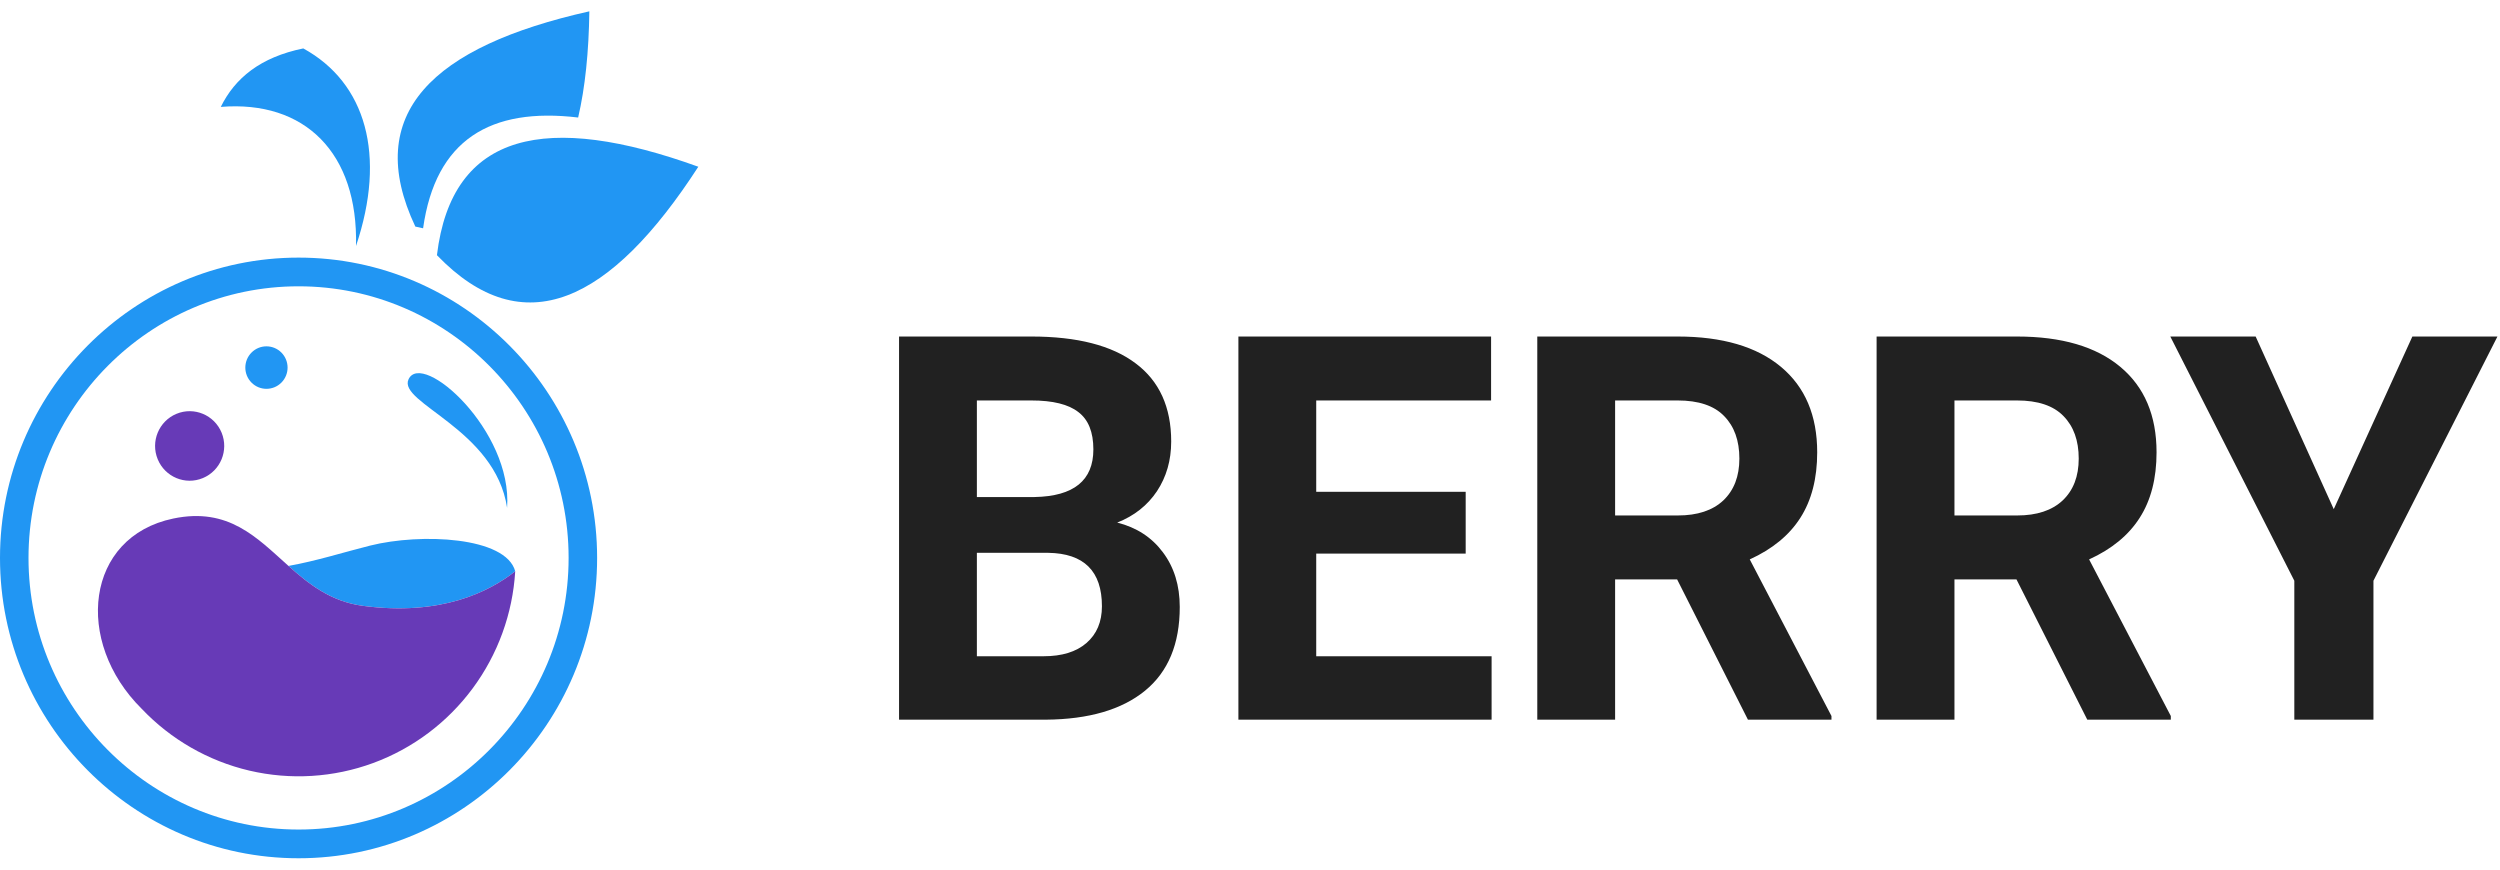
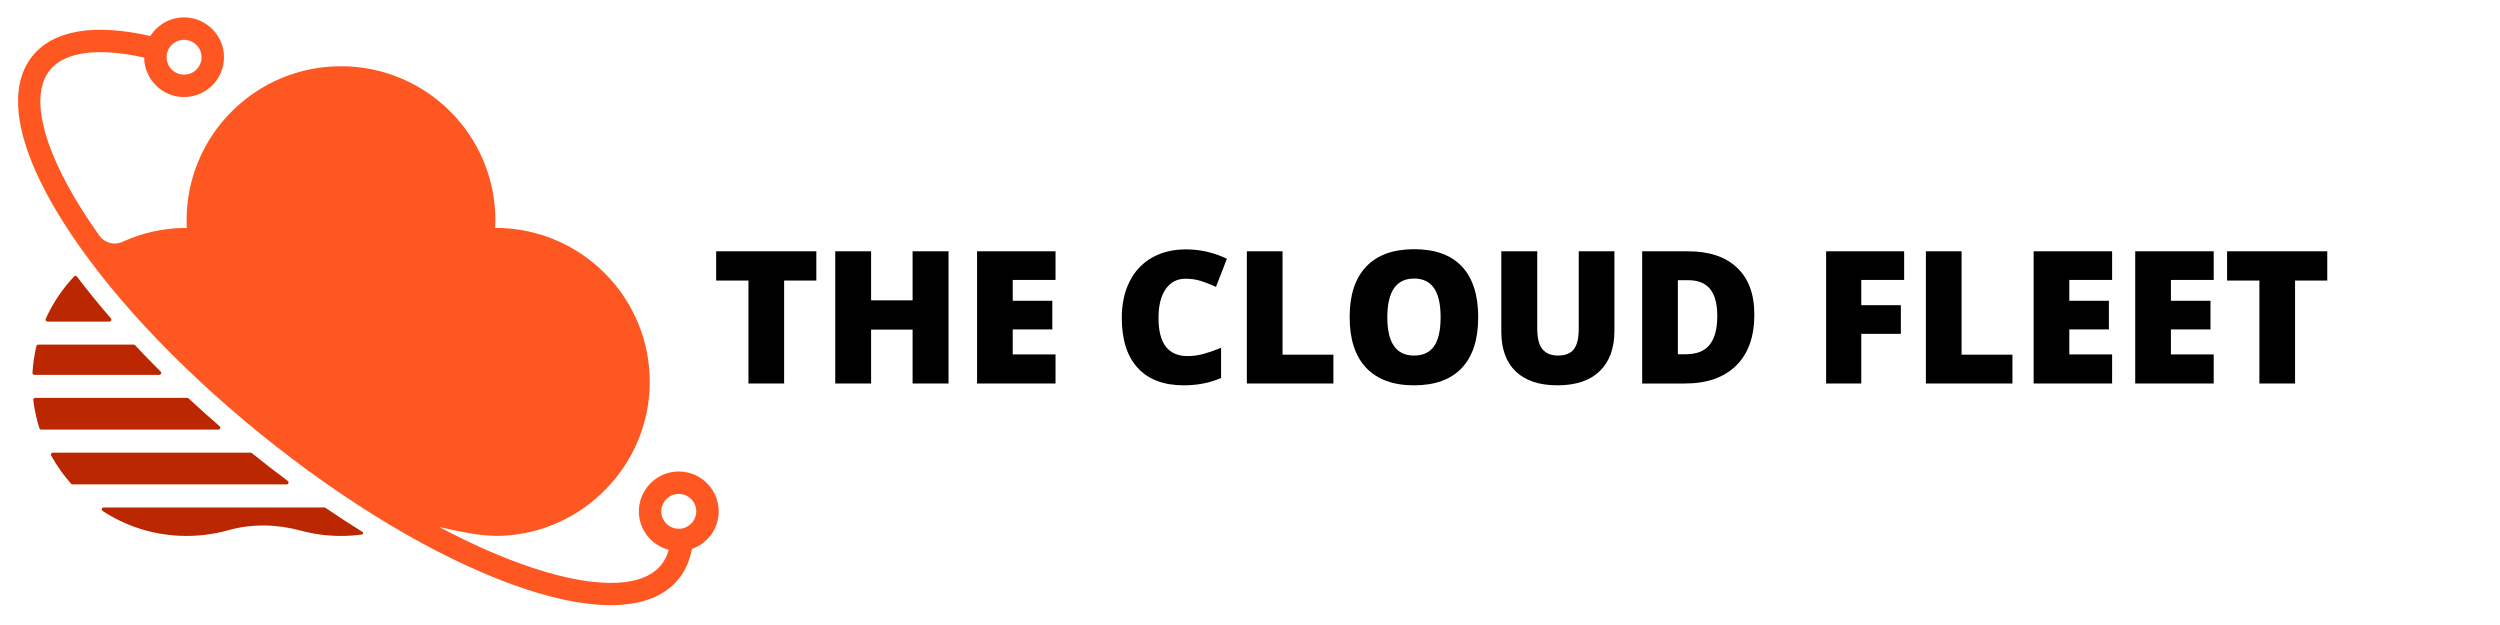
- <svg xmlns="http://www.w3.org/2000/svg" width="92" height="32" viewBox="0 0 92 32" fill="none">
-   <path d="M33.085 26.484V12.384H37.954C39.641 12.384 40.92 12.713 41.792 13.372C42.664 14.024 43.1 14.982 43.1 16.248C43.1 16.939 42.925 17.549 42.575 18.078C42.225 18.601 41.738 18.985 41.114 19.231C41.827 19.411 42.387 19.776 42.795 20.325C43.208 20.874 43.415 21.545 43.415 22.339C43.415 23.695 42.989 24.721 42.136 25.419C41.283 26.116 40.067 26.471 38.489 26.484H33.085ZM35.949 20.344V24.15H38.403C39.078 24.15 39.603 23.989 39.978 23.666C40.36 23.337 40.551 22.885 40.551 22.31C40.551 21.019 39.892 20.364 38.575 20.344H35.949ZM35.949 18.291H38.069C39.514 18.265 40.236 17.681 40.236 16.538C40.236 15.899 40.051 15.441 39.682 15.163C39.319 14.879 38.743 14.737 37.954 14.737H35.949V18.291ZM53.937 20.373H48.437V24.15H54.891V26.484H45.573V12.384H54.872V14.737H48.437V18.098H53.937V20.373ZM61.718 21.322H59.436V26.484H56.572V12.384H61.736C63.379 12.384 64.645 12.755 65.537 13.498C66.428 14.24 66.873 15.289 66.873 16.645C66.873 17.607 66.666 18.411 66.253 19.056C65.846 19.695 65.225 20.206 64.391 20.586L67.398 26.349V26.484H64.324L61.718 21.322ZM59.436 18.969H61.746C62.466 18.969 63.023 18.785 63.417 18.417C63.811 18.043 64.009 17.529 64.009 16.877C64.009 16.212 63.821 15.689 63.446 15.309C63.077 14.928 62.507 14.737 61.736 14.737H59.436V18.969ZM74.206 21.322H71.924V26.484H69.059V12.384H74.225C75.867 12.384 77.134 12.755 78.025 13.498C78.916 14.24 79.361 15.289 79.361 16.645C79.361 17.607 79.154 18.411 78.74 19.056C78.333 19.695 77.713 20.206 76.879 20.586L79.886 26.349V26.484H76.812L74.206 21.322ZM71.924 18.969H74.234C74.953 18.969 75.51 18.785 75.905 18.417C76.3 18.043 76.497 17.529 76.497 16.877C76.497 16.212 76.309 15.689 75.934 15.309C75.564 14.928 74.995 14.737 74.225 14.737H71.924V18.969ZM85.882 18.737L88.775 12.384H91.906L87.343 21.371V26.484H84.431V21.371L79.867 12.384H83.008L85.882 18.737Z" fill="#212121" />
-   <path d="M10.987 31.584C4.928 31.584 0 26.626 0 20.532C0 14.438 4.929 9.48 10.987 9.48C17.045 9.48 21.974 14.438 21.974 20.532C21.974 26.626 17.046 31.584 10.987 31.584ZM10.987 10.536C5.508 10.536 1.049 15.02 1.049 20.532C1.049 26.044 5.508 30.527 10.987 30.527C16.466 30.527 20.925 26.043 20.925 20.531C20.925 15.019 16.467 10.536 10.987 10.536Z" fill="#2196F3" />
-   <path d="M18.96 21.023C18.618 19.748 15.485 19.611 13.62 20.078C12.644 20.323 11.646 20.643 10.616 20.826C11.37 21.499 12.179 22.135 13.34 22.293C16.221 22.684 18.011 21.775 18.96 21.023Z" fill="#2196F3" />
-   <path d="M13.34 22.293C12.176 22.135 11.37 21.499 10.616 20.826C9.45 19.786 8.413 18.658 6.377 19.082C3.141 19.757 2.715 23.608 5.214 26.083C6.287 27.213 7.665 28.004 9.178 28.359C10.691 28.713 12.274 28.616 13.733 28.079C15.192 27.542 16.464 26.588 17.392 25.335C18.321 24.082 18.866 22.584 18.96 21.023C18.011 21.775 16.221 22.684 13.34 22.293Z" fill="#673AB7" />
-   <path d="M15.034 13.959C14.63 14.829 18.23 15.796 18.661 18.688C18.869 15.841 15.534 12.882 15.034 13.959Z" fill="#2196F3" />
-   <path d="M7.466 17.593C8.115 17.323 8.423 16.575 8.155 15.922C7.886 15.269 7.142 14.959 6.493 15.229C5.844 15.5 5.535 16.248 5.804 16.901C6.073 17.554 6.817 17.864 7.466 17.593Z" fill="#673AB7" />
-   <path d="M10.355 14.08C10.659 13.775 10.659 13.28 10.355 12.974C10.051 12.669 9.559 12.669 9.256 12.974C8.952 13.28 8.952 13.775 9.256 14.08C9.559 14.385 10.051 14.385 10.355 14.08Z" fill="#2196F3" />
-   <path d="M13.101 9.052C14.225 5.715 13.47 3.049 11.161 1.782C9.584 2.105 8.647 2.873 8.125 3.934C11.22 3.682 13.184 5.63 13.101 9.052Z" fill="#2196F3" />
-   <path d="M25.698 6.136C20.139 4.129 16.63 4.818 16.079 9.391C19.265 12.697 22.474 11.115 25.698 6.136Z" fill="#2196F3" />
-   <path d="M21.276 4.325C21.534 3.217 21.668 1.908 21.688 0.417C15.923 1.709 13.322 4.177 15.284 8.338C15.382 8.362 15.475 8.381 15.57 8.401C16.028 5.144 18.046 3.938 21.276 4.325Z" fill="#2196F3" />
+ <svg xmlns="http://www.w3.org/2000/svg" width="600" zoomAndPan="magnify" viewBox="0 0 450 112.5" height="150" preserveAspectRatio="xMidYMid meet" version="1.0">
+   <defs>
+     <g />
+     <clipPath id="9337e52e01">
+       <path d="M 3 3 L 129.426 3 L 129.426 108.934 L 3 108.934 Z M 3 3 " clip-rule="nonzero" />
+     </clipPath>
+   </defs>
+   <path fill="#ba2700" d="M 6.555 62.293 C 6.18 63.852 5.941 65.457 5.844 67.105 C 5.832 67.305 5.996 67.473 6.195 67.473 L 28.676 67.473 C 28.984 67.473 29.137 67.102 28.918 66.883 C 27.332 65.309 25.797 63.723 24.316 62.137 C 24.25 62.066 24.16 62.027 24.062 62.027 L 6.895 62.027 C 6.734 62.027 6.59 62.137 6.555 62.293 Z M 5.992 72.004 C 6.195 73.75 6.574 75.453 7.094 77.09 C 7.141 77.234 7.277 77.332 7.426 77.332 L 39.312 77.332 C 39.633 77.332 39.781 76.938 39.535 76.727 C 37.625 75.074 35.758 73.398 33.941 71.711 C 33.879 71.652 33.793 71.617 33.707 71.617 L 6.336 71.617 C 6.129 71.617 5.965 71.801 5.992 72.004 Z M 9.203 81.988 C 10.211 83.816 11.418 85.523 12.797 87.078 C 12.863 87.152 12.957 87.195 13.059 87.195 L 51.594 87.195 C 51.926 87.195 52.066 86.773 51.801 86.574 C 49.633 84.961 47.469 83.289 45.324 81.555 C 45.262 81.504 45.184 81.477 45.105 81.477 L 9.508 81.477 C 9.246 81.477 9.078 81.758 9.203 81.988 Z M 18.473 91.977 C 22.484 94.594 27.207 96.203 32.277 96.438 C 35.348 96.578 38.312 96.219 41.102 95.438 C 45.344 94.25 49.812 94.34 54.066 95.492 C 56.395 96.129 58.848 96.469 61.375 96.469 C 62.652 96.469 63.914 96.379 65.145 96.215 C 65.379 96.184 65.445 95.867 65.242 95.742 C 63.031 94.371 60.805 92.922 58.574 91.402 C 58.516 91.363 58.449 91.34 58.379 91.34 L 18.664 91.34 C 18.32 91.34 18.188 91.789 18.473 91.977 Z M 13.859 49.797 C 15.742 52.281 17.781 54.793 19.965 57.312 C 20.16 57.535 20.004 57.883 19.707 57.883 L 8.543 57.883 C 8.293 57.883 8.121 57.625 8.223 57.398 C 9.496 54.574 11.23 51.996 13.332 49.766 C 13.477 49.609 13.73 49.625 13.859 49.797 " fill-opacity="1" fill-rule="nonzero" />
+   <g clip-path="url(#9337e52e01)">
+     <path fill="#ff5722" d="M 121.566 95.125 C 120.328 94.887 119.332 93.891 119.094 92.656 C 118.672 90.449 120.586 88.539 122.797 88.965 C 124.035 89.199 125.031 90.191 125.27 91.426 C 125.691 93.637 123.777 95.543 121.566 95.125 Z M 33.75 7.219 C 34.984 7.457 35.984 8.449 36.219 9.684 C 36.641 11.891 34.73 13.801 32.516 13.379 C 31.277 13.145 30.281 12.148 30.047 10.914 C 29.621 8.707 31.535 6.797 33.75 7.219 Z M 46.918 78.133 C 62.199 90.512 78.254 100.117 92.129 105.18 C 98.988 107.68 104.984 108.93 109.91 108.93 C 115.426 108.93 119.594 107.363 122.133 104.246 C 123.363 102.734 124.16 100.906 124.531 98.812 C 127.34 97.84 129.367 95.176 129.367 92.043 C 129.367 87.816 125.688 84.434 121.355 84.918 C 117.93 85.301 115.223 88.156 115.008 91.59 C 114.789 95.113 117.141 98.129 120.367 98.973 C 120.078 100.023 119.621 100.938 118.996 101.703 C 115.414 106.105 106.125 105.992 93.516 101.391 C 88.926 99.715 84.082 97.523 79.098 94.879 C 79.957 95.016 80.773 95.262 81.656 95.438 C 84.496 95.996 87.406 96.578 90.473 96.438 C 105.066 95.77 116.754 83.703 116.953 69.129 C 117.164 53.641 104.645 41.02 89.168 41.02 L 89.133 41.02 C 89.156 40.566 89.168 40.109 89.168 39.648 C 89.168 24.34 76.727 11.922 61.375 11.922 C 46.027 11.922 33.586 24.34 33.586 39.648 C 33.586 40.109 33.602 40.566 33.625 41.02 L 33.586 41.02 C 29.449 41.02 25.523 41.926 21.996 43.547 C 20.539 44.215 18.809 43.711 17.879 42.406 C 16.68 40.727 15.562 39.059 14.539 37.414 C 7.434 26.043 5.414 17 9 12.598 C 11.688 9.297 17.672 8.52 25.949 10.363 C 25.984 14.285 29.191 17.469 33.133 17.469 C 37.367 17.469 40.758 13.797 40.273 9.473 C 39.898 6.137 37.156 3.469 33.809 3.16 C 30.977 2.902 28.445 4.297 27.059 6.48 C 16.953 4.188 9.645 5.41 5.863 10.055 C 1.055 15.965 2.918 26.438 11.109 39.547 C 18.922 52.055 31.641 65.758 46.918 78.133 " fill-opacity="1" fill-rule="nonzero" />
+   </g>
+   <g fill="#000000" fill-opacity="1">
+     <g transform="translate(128.0814, 69.03)">
+       <g>
+         <path d="M 13.062 0 L 6.641 0 L 6.641 -18.531 L 0.828 -18.531 L 0.828 -23.797 L 18.859 -23.797 L 18.859 -18.531 L 13.062 -18.531 Z M 13.062 0 " />
+       </g>
+     </g>
+   </g>
+   <g fill="#000000" fill-opacity="1">
+     <g transform="translate(147.7668, 69.03)">
+       <g>
+         <path d="M 22.969 0 L 16.5 0 L 16.5 -9.703 L 9.031 -9.703 L 9.031 0 L 2.578 0 L 2.578 -23.797 L 9.031 -23.797 L 9.031 -14.969 L 16.5 -14.969 L 16.5 -23.797 L 22.969 -23.797 Z M 22.969 0 " />
+       </g>
+     </g>
+   </g>
+   <g fill="#000000" fill-opacity="1">
+     <g transform="translate(173.2926, 69.03)">
+       <g>
+         <path d="M 16.703 0 L 2.578 0 L 2.578 -23.797 L 16.703 -23.797 L 16.703 -18.641 L 9 -18.641 L 9 -14.891 L 16.125 -14.891 L 16.125 -9.734 L 9 -9.734 L 9 -5.234 L 16.703 -5.234 Z M 16.703 0 " />
+       </g>
+     </g>
+   </g>
+   <g fill="#000000" fill-opacity="1">
+     <g transform="translate(191.5789, 69.03)">
+       <g />
+     </g>
+   </g>
+   <g fill="#000000" fill-opacity="1">
+     <g transform="translate(200.2339, 69.03)">
+       <g>
+         <path d="M 13.172 -18.859 C 11.641 -18.859 10.441 -18.234 9.578 -16.984 C 8.723 -15.734 8.297 -14.004 8.297 -11.797 C 8.297 -7.223 10.035 -4.938 13.516 -4.938 C 14.578 -4.938 15.598 -5.082 16.578 -5.375 C 17.566 -5.664 18.562 -6.016 19.562 -6.422 L 19.562 -1 C 17.57 -0.113 15.328 0.328 12.828 0.328 C 9.234 0.328 6.477 -0.711 4.562 -2.797 C 2.645 -4.879 1.688 -7.891 1.688 -11.828 C 1.688 -14.297 2.148 -16.461 3.078 -18.328 C 4.004 -20.191 5.336 -21.625 7.078 -22.625 C 8.828 -23.633 10.879 -24.141 13.234 -24.141 C 15.805 -24.141 18.266 -23.578 20.609 -22.453 L 18.641 -17.391 C 17.754 -17.805 16.867 -18.156 15.984 -18.438 C 15.109 -18.719 14.172 -18.859 13.172 -18.859 Z M 13.172 -18.859 " />
+       </g>
+     </g>
+   </g>
+   <g fill="#000000" fill-opacity="1">
+     <g transform="translate(221.8553, 69.03)">
+       <g>
+         <path d="M 2.578 0 L 2.578 -23.797 L 9 -23.797 L 9 -5.188 L 18.156 -5.188 L 18.156 0 Z M 2.578 0 " />
+       </g>
+     </g>
+   </g>
+   <g fill="#000000" fill-opacity="1">
+     <g transform="translate(241.2478, 69.03)">
+       <g>
+         <path d="M 24.828 -11.922 C 24.828 -7.922 23.844 -4.879 21.875 -2.797 C 19.914 -0.711 17.047 0.328 13.266 0.328 C 9.535 0.328 6.672 -0.719 4.672 -2.812 C 2.68 -4.906 1.688 -7.957 1.688 -11.969 C 1.688 -15.926 2.676 -18.945 4.656 -21.031 C 6.633 -23.125 9.516 -24.172 13.297 -24.172 C 17.078 -24.172 19.941 -23.133 21.891 -21.062 C 23.848 -18.988 24.828 -15.941 24.828 -11.922 Z M 8.469 -11.922 C 8.469 -7.328 10.066 -5.031 13.266 -5.031 C 14.891 -5.031 16.094 -5.586 16.875 -6.703 C 17.664 -7.816 18.062 -9.555 18.062 -11.922 C 18.062 -14.305 17.66 -16.062 16.859 -17.188 C 16.066 -18.32 14.879 -18.891 13.297 -18.891 C 10.078 -18.891 8.469 -16.566 8.469 -11.922 Z M 8.469 -11.922 " />
+       </g>
+     </g>
+   </g>
+   <g fill="#000000" fill-opacity="1">
+     <g transform="translate(267.7986, 69.03)">
+       <g>
+         <path d="M 22.797 -23.797 L 22.797 -9.469 C 22.797 -6.352 21.914 -3.941 20.156 -2.234 C 18.395 -0.523 15.852 0.328 12.531 0.328 C 9.289 0.328 6.797 -0.5 5.047 -2.156 C 3.305 -3.82 2.438 -6.211 2.438 -9.328 L 2.438 -23.797 L 8.906 -23.797 L 8.906 -9.828 C 8.906 -8.148 9.219 -6.93 9.844 -6.172 C 10.477 -5.41 11.406 -5.031 12.625 -5.031 C 13.938 -5.031 14.891 -5.406 15.484 -6.156 C 16.078 -6.914 16.375 -8.148 16.375 -9.859 L 16.375 -23.797 Z M 22.797 -23.797 " />
+       </g>
+     </g>
+   </g>
+   <g fill="#000000" fill-opacity="1">
+     <g transform="translate(293.0154, 69.03)">
+       <g>
+         <path d="M 22.766 -12.406 C 22.766 -8.426 21.672 -5.363 19.484 -3.219 C 17.297 -1.07 14.223 0 10.266 0 L 2.578 0 L 2.578 -23.797 L 10.812 -23.797 C 14.625 -23.797 17.566 -22.816 19.641 -20.859 C 21.723 -18.91 22.766 -16.094 22.766 -12.406 Z M 16.094 -12.172 C 16.094 -14.348 15.66 -15.961 14.797 -17.016 C 13.93 -18.066 12.625 -18.594 10.875 -18.594 L 9 -18.594 L 9 -5.266 L 10.438 -5.266 C 12.383 -5.266 13.812 -5.832 14.719 -6.969 C 15.633 -8.102 16.094 -9.836 16.094 -12.172 Z M 16.094 -12.172 " />
+       </g>
+     </g>
+   </g>
+   <g fill="#000000" fill-opacity="1">
+     <g transform="translate(317.4676, 69.03)">
+       <g />
+     </g>
+   </g>
+   <g fill="#000000" fill-opacity="1">
+     <g transform="translate(326.1226, 69.03)">
+       <g>
+         <path d="M 8.906 0 L 2.578 0 L 2.578 -23.797 L 16.625 -23.797 L 16.625 -18.641 L 8.906 -18.641 L 8.906 -14.094 L 16.031 -14.094 L 16.031 -8.938 L 8.906 -8.938 Z M 8.906 0 " />
+       </g>
+     </g>
+   </g>
+   <g fill="#000000" fill-opacity="1">
+     <g transform="translate(344.0835, 69.03)">
+       <g>
+         <path d="M 2.578 0 L 2.578 -23.797 L 9 -23.797 L 9 -5.188 L 18.156 -5.188 L 18.156 0 Z M 2.578 0 " />
+       </g>
+     </g>
+   </g>
+   <g fill="#000000" fill-opacity="1">
+     <g transform="translate(363.476, 69.03)">
+       <g>
+         <path d="M 16.703 0 L 2.578 0 L 2.578 -23.797 L 16.703 -23.797 L 16.703 -18.641 L 9 -18.641 L 9 -14.891 L 16.125 -14.891 L 16.125 -9.734 L 9 -9.734 L 9 -5.234 L 16.703 -5.234 Z M 16.703 0 " />
+       </g>
+     </g>
+   </g>
+   <g fill="#000000" fill-opacity="1">
+     <g transform="translate(381.7622, 69.03)">
+       <g>
+         <path d="M 16.703 0 L 2.578 0 L 2.578 -23.797 L 16.703 -23.797 L 16.703 -18.641 L 9 -18.641 L 9 -14.891 L 16.125 -14.891 L 16.125 -9.734 L 9 -9.734 L 9 -5.234 L 16.703 -5.234 Z M 16.703 0 " />
+       </g>
+     </g>
+   </g>
+   <g fill="#000000" fill-opacity="1">
+     <g transform="translate(400.0485, 69.03)">
+       <g>
+         <path d="M 13.062 0 L 6.641 0 L 6.641 -18.531 L 0.828 -18.531 L 0.828 -23.797 L 18.859 -23.797 L 18.859 -18.531 L 13.062 -18.531 Z M 13.062 0 " />
+       </g>
+     </g>
+   </g>
</svg>
